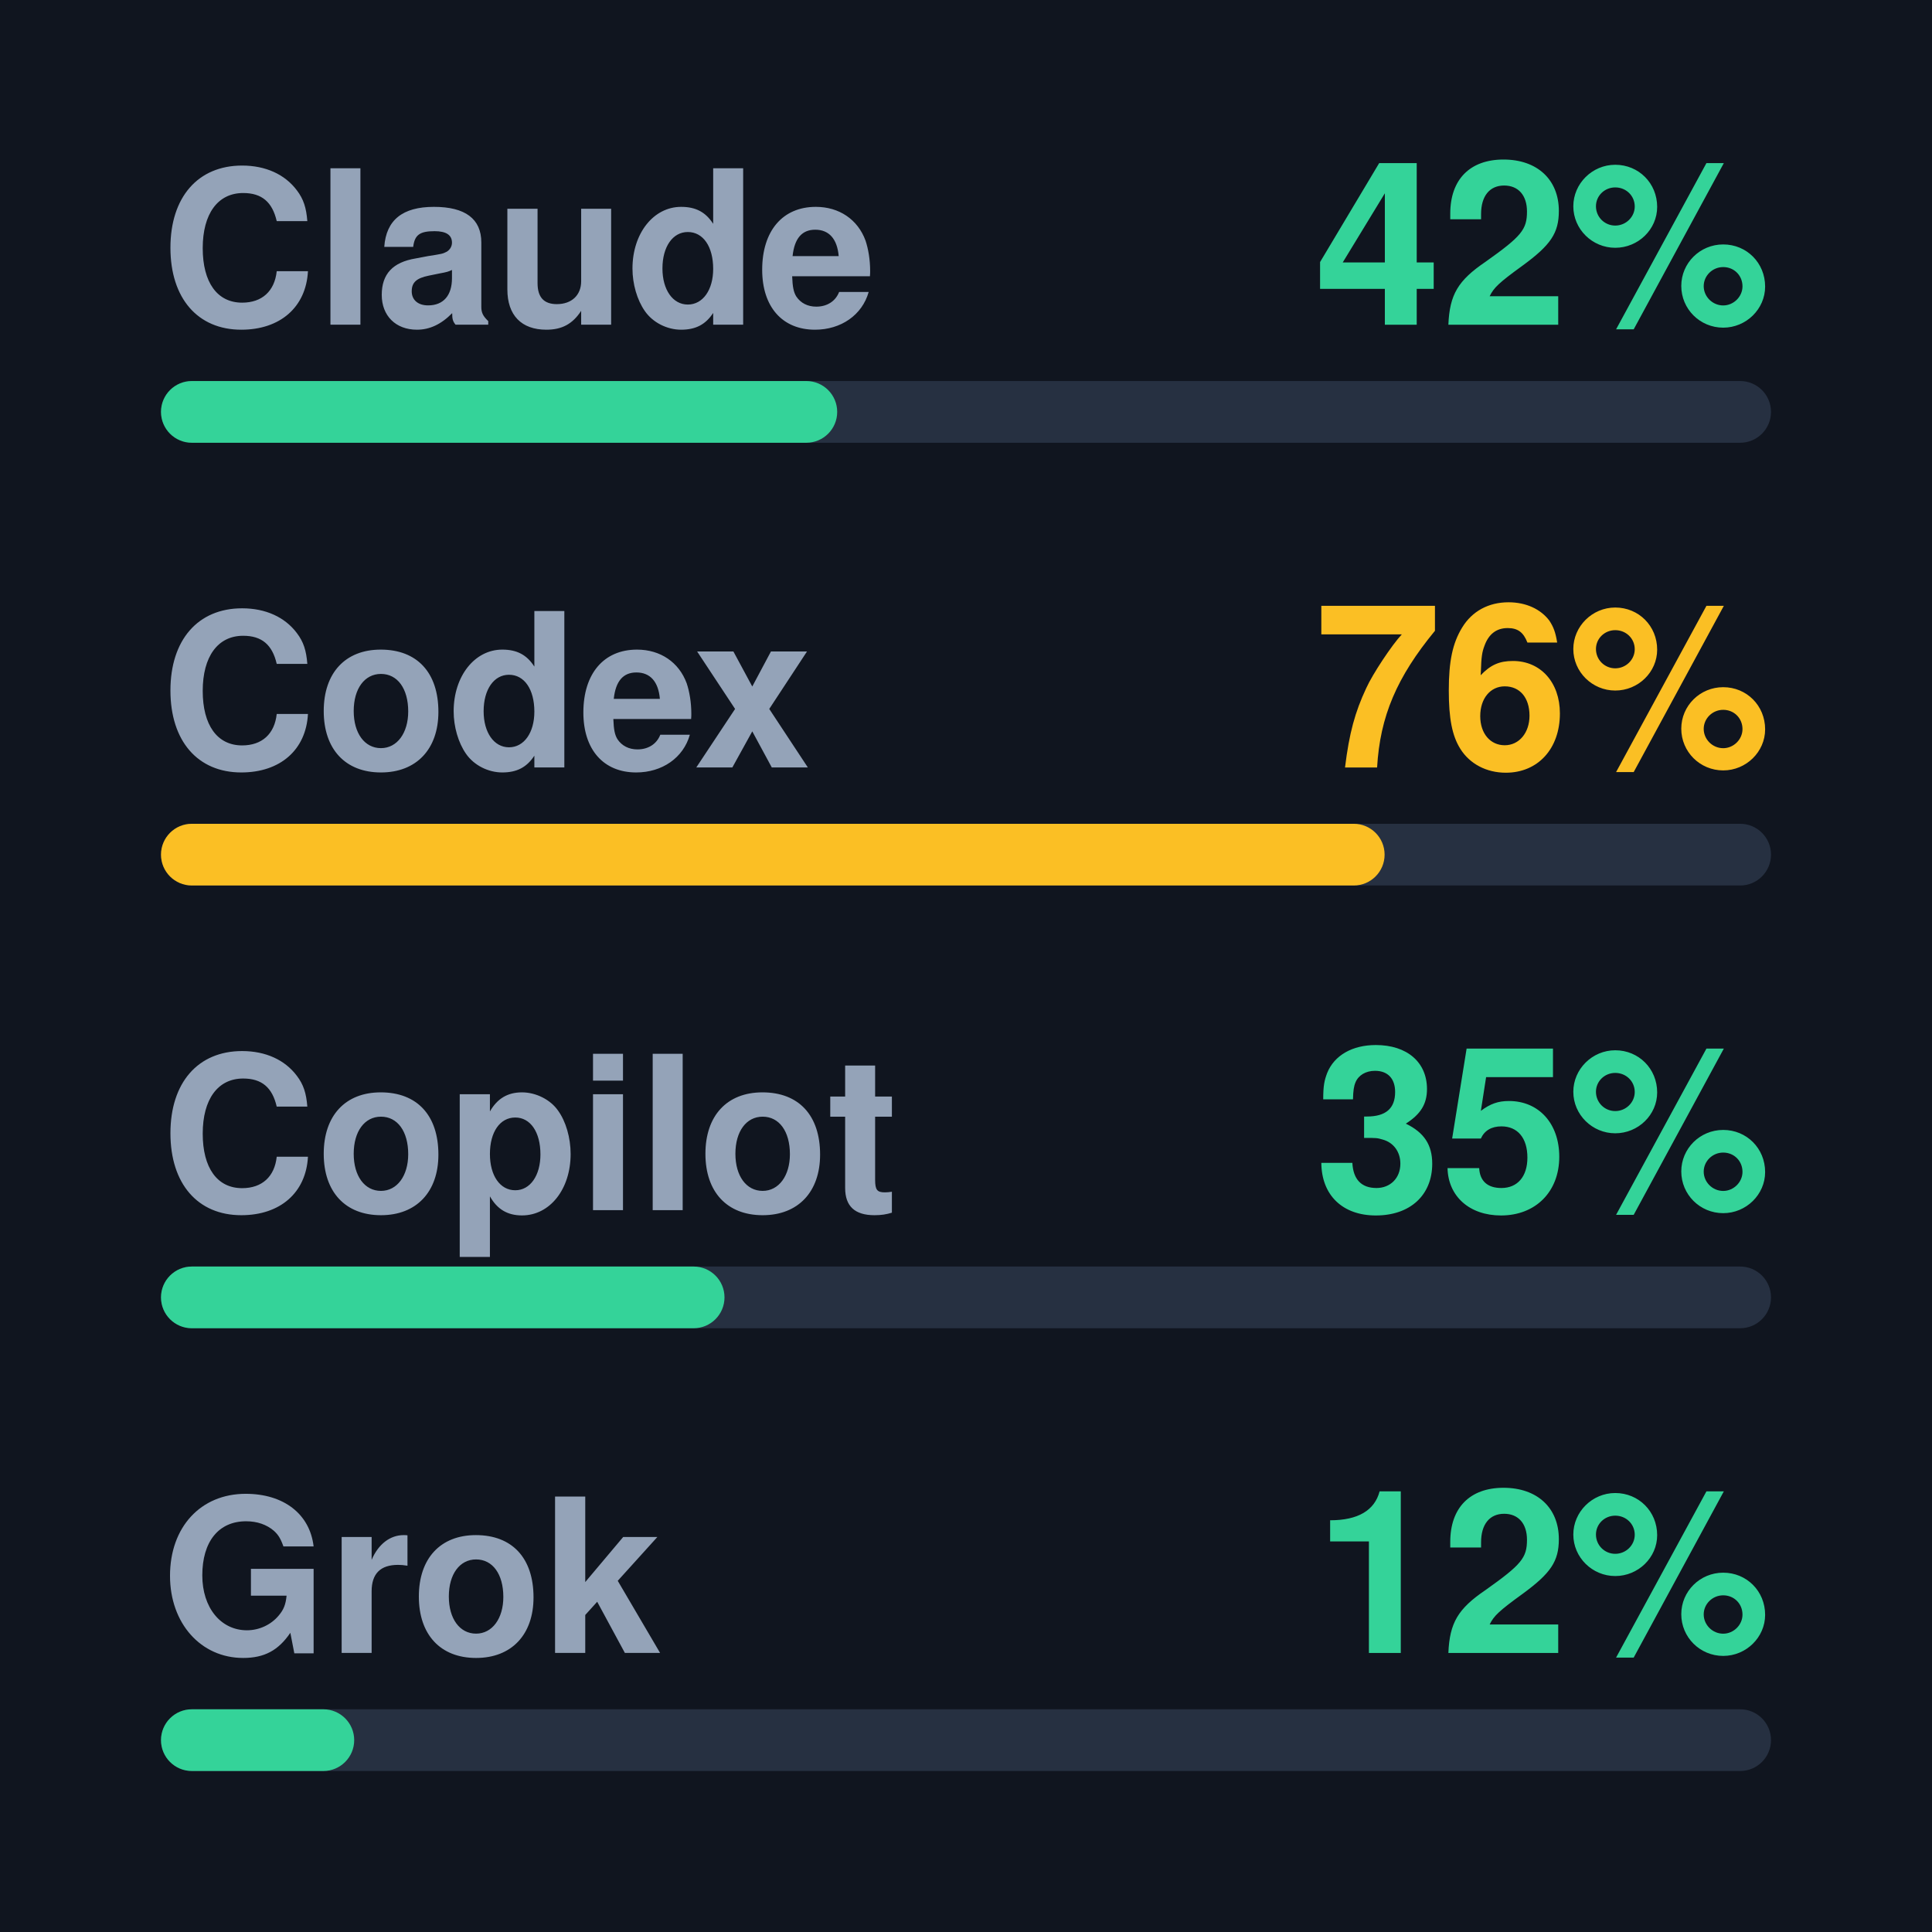
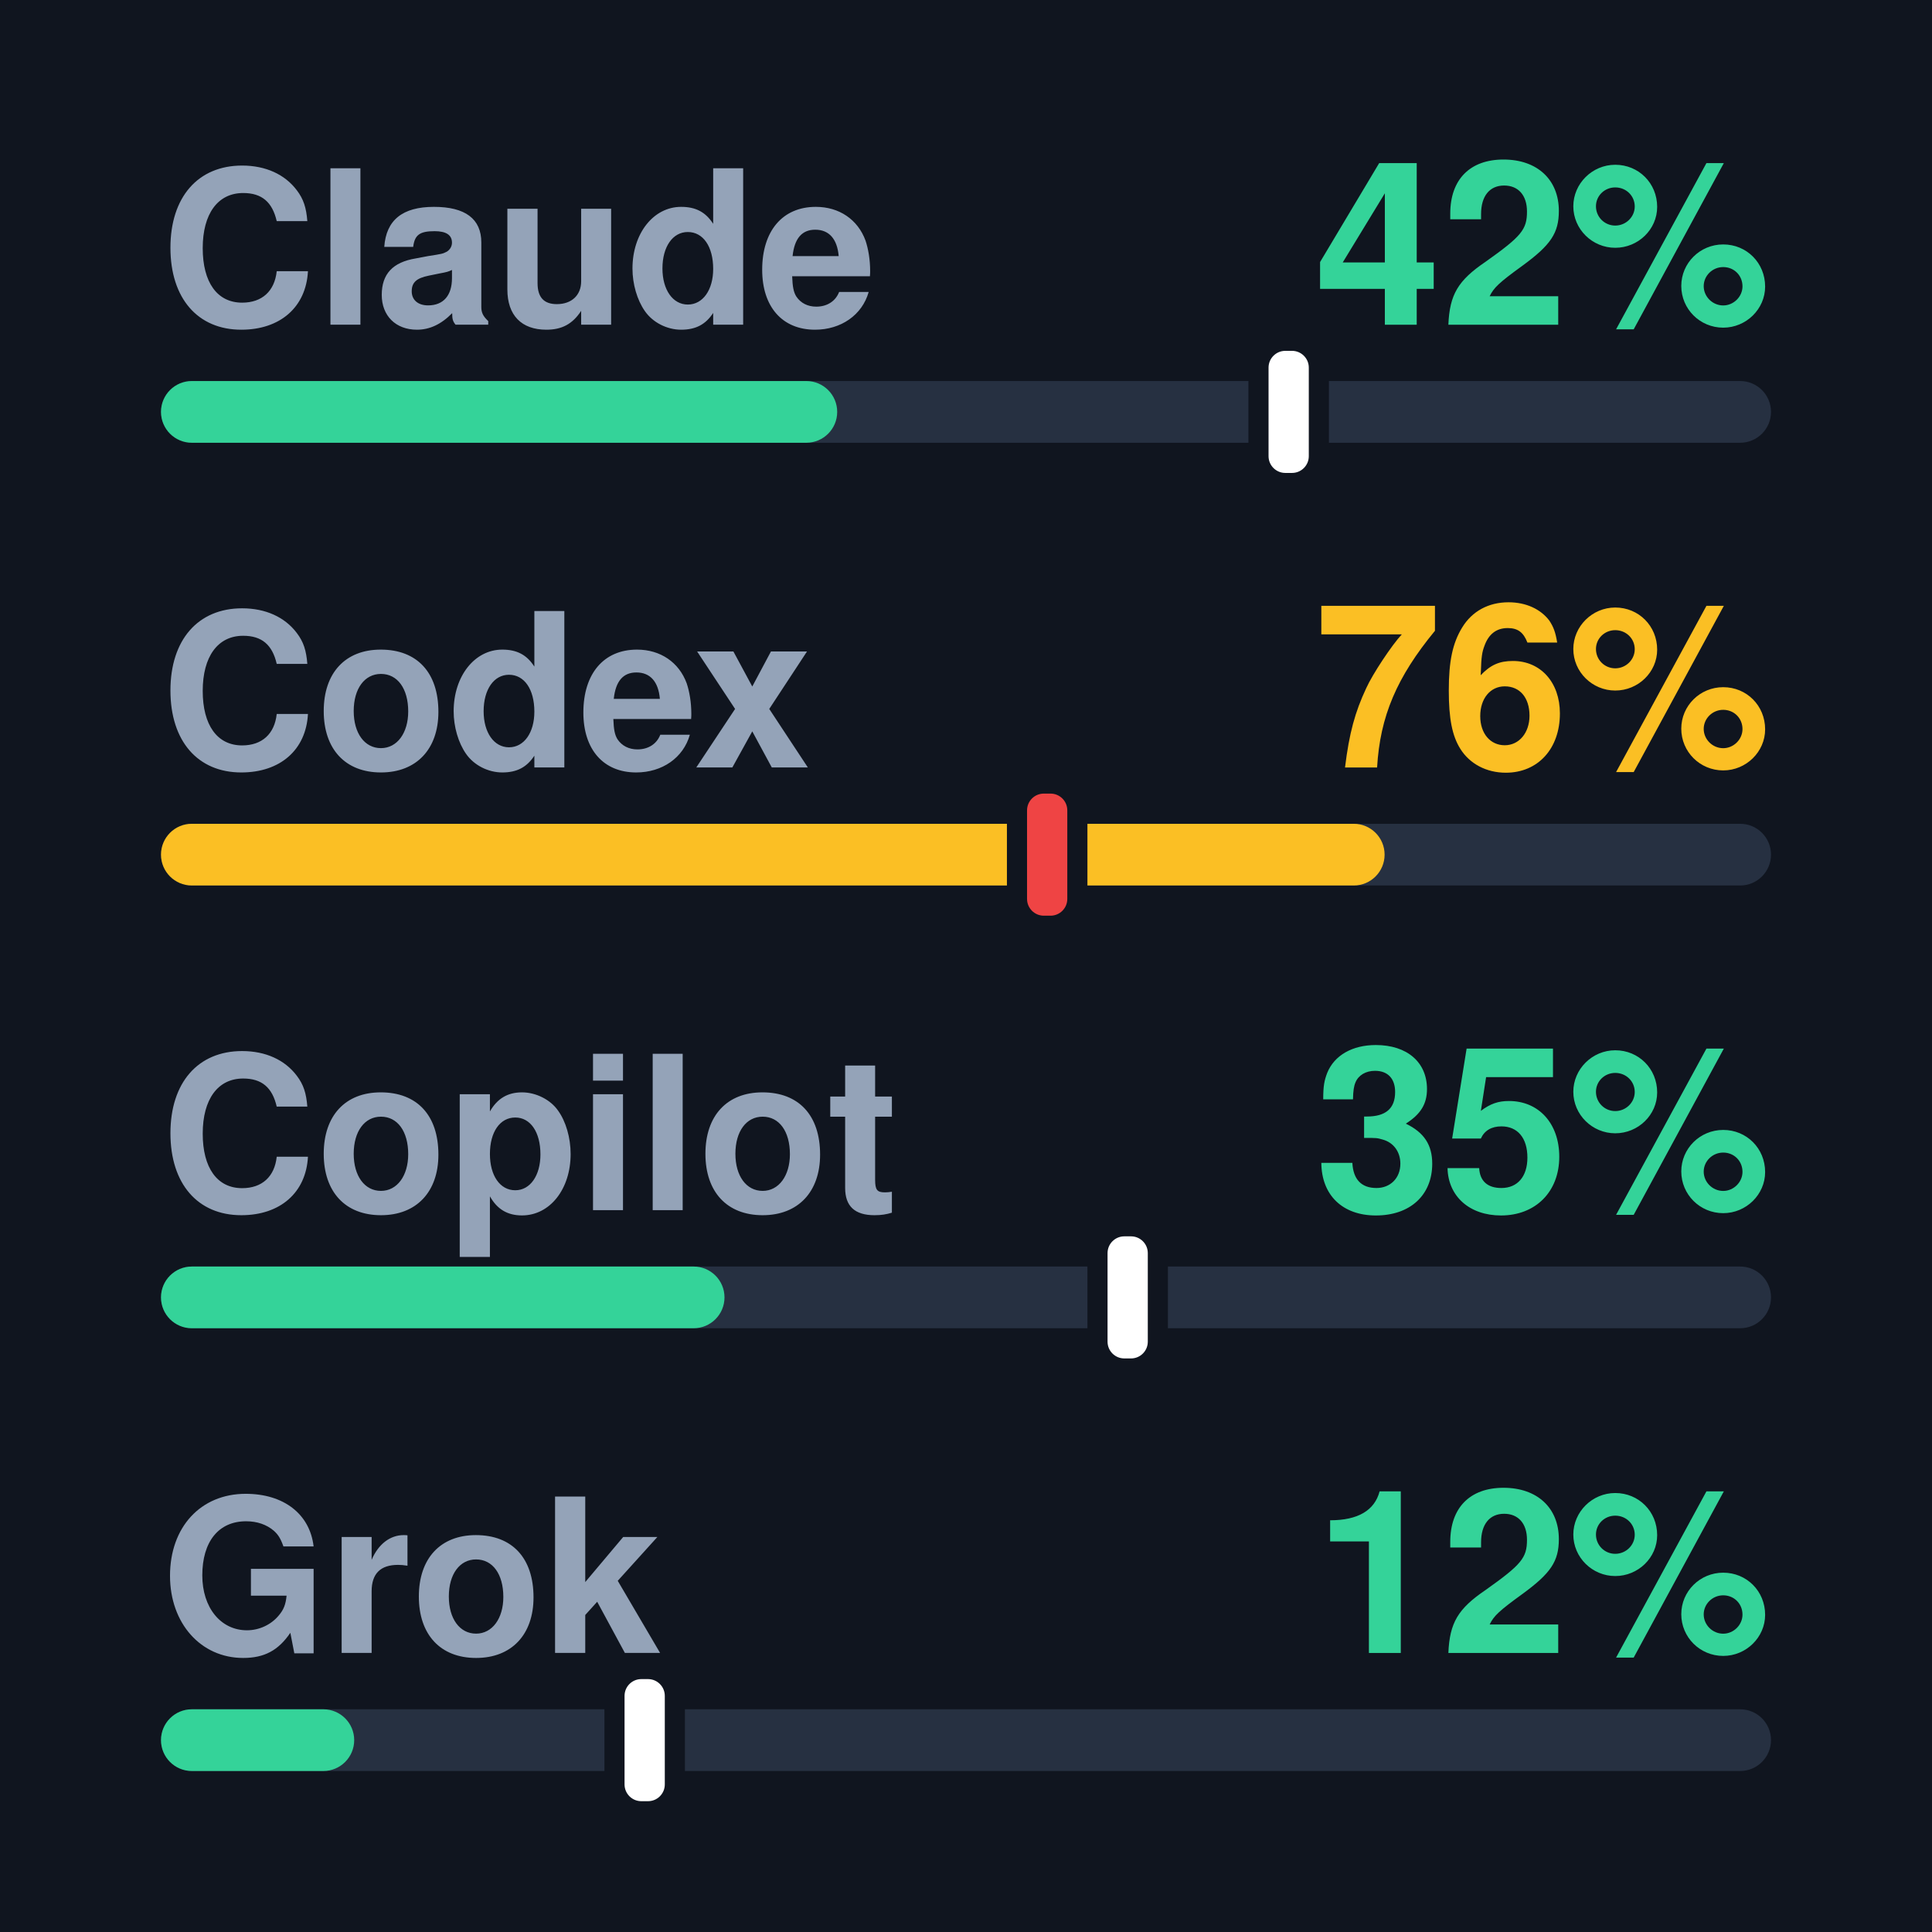
<svg xmlns="http://www.w3.org/2000/svg" width="144" height="144" viewBox="0 0 144 144">
  <rect width="144" height="144" fill="#10151f" />
  <text x="12" y="24.2" fill="#94a3b8" font-family="'Segoe UI', 'SF Pro Display', 'Helvetica Neue', Helvetica, Arial, sans-serif" font-size="16" font-weight="700" text-anchor="start">Claude</text>
  <text x="132" y="24.2" fill="#34d399" font-family="'Segoe UI', 'SF Pro Display', 'Helvetica Neue', Helvetica, Arial, sans-serif" font-size="17" font-weight="700" text-anchor="end">42%</text>
  <rect x="12" y="28.4" width="120" height="4.6" rx="2.3" fill="#263041" />
  <rect x="12" y="28.4" width="50.4" height="4.6" rx="2.3" fill="#34d399" />
+   <rect x="93.8" y="25.4" width="4.5" height="10.6" rx="2" fill="#ffffff" stroke="#10151f" stroke-width="1.5" />
  <text x="12" y="57.2" fill="#94a3b8" font-family="'Segoe UI', 'SF Pro Display', 'Helvetica Neue', Helvetica, Arial, sans-serif" font-size="16" font-weight="700" text-anchor="start">Codex</text>
  <text x="132" y="57.2" fill="#fbbf24" font-family="'Segoe UI', 'SF Pro Display', 'Helvetica Neue', Helvetica, Arial, sans-serif" font-size="17" font-weight="700" text-anchor="end">76%</text>
  <rect x="12" y="61.4" width="120" height="4.6" rx="2.3" fill="#263041" />
  <rect x="12" y="61.4" width="91.2" height="4.6" rx="2.3" fill="#fbbf24" />
+   <rect x="75.8" y="58.4" width="4.5" height="10.6" rx="2" fill="#ef4444" stroke="#10151f" stroke-width="1.5" />
  <text x="12" y="90.2" fill="#94a3b8" font-family="'Segoe UI', 'SF Pro Display', 'Helvetica Neue', Helvetica, Arial, sans-serif" font-size="16" font-weight="700" text-anchor="start">Copilot</text>
  <text x="132" y="90.2" fill="#34d399" font-family="'Segoe UI', 'SF Pro Display', 'Helvetica Neue', Helvetica, Arial, sans-serif" font-size="17" font-weight="700" text-anchor="end">35%</text>
  <rect x="12" y="94.4" width="120" height="4.6" rx="2.3" fill="#263041" />
  <rect x="12" y="94.4" width="42" height="4.6" rx="2.3" fill="#34d399" />
+   <rect x="81.8" y="91.4" width="4.5" height="10.6" rx="2" fill="#ffffff" stroke="#10151f" stroke-width="1.5" />
  <text x="12" y="123.2" fill="#94a3b8" font-family="'Segoe UI', 'SF Pro Display', 'Helvetica Neue', Helvetica, Arial, sans-serif" font-size="16" font-weight="700" text-anchor="start">Grok</text>
  <text x="132" y="123.2" fill="#34d399" font-family="'Segoe UI', 'SF Pro Display', 'Helvetica Neue', Helvetica, Arial, sans-serif" font-size="17" font-weight="700" text-anchor="end">12%</text>
  <rect x="12" y="127.4" width="120" height="4.6" rx="2.3" fill="#263041" />
  <rect x="12" y="127.4" width="14.4" height="4.6" rx="2.3" fill="#34d399" />
+   <rect x="45.8" y="124.4" width="4.5" height="10.6" rx="2" fill="#ffffff" stroke="#10151f" stroke-width="1.5" />
</svg>
